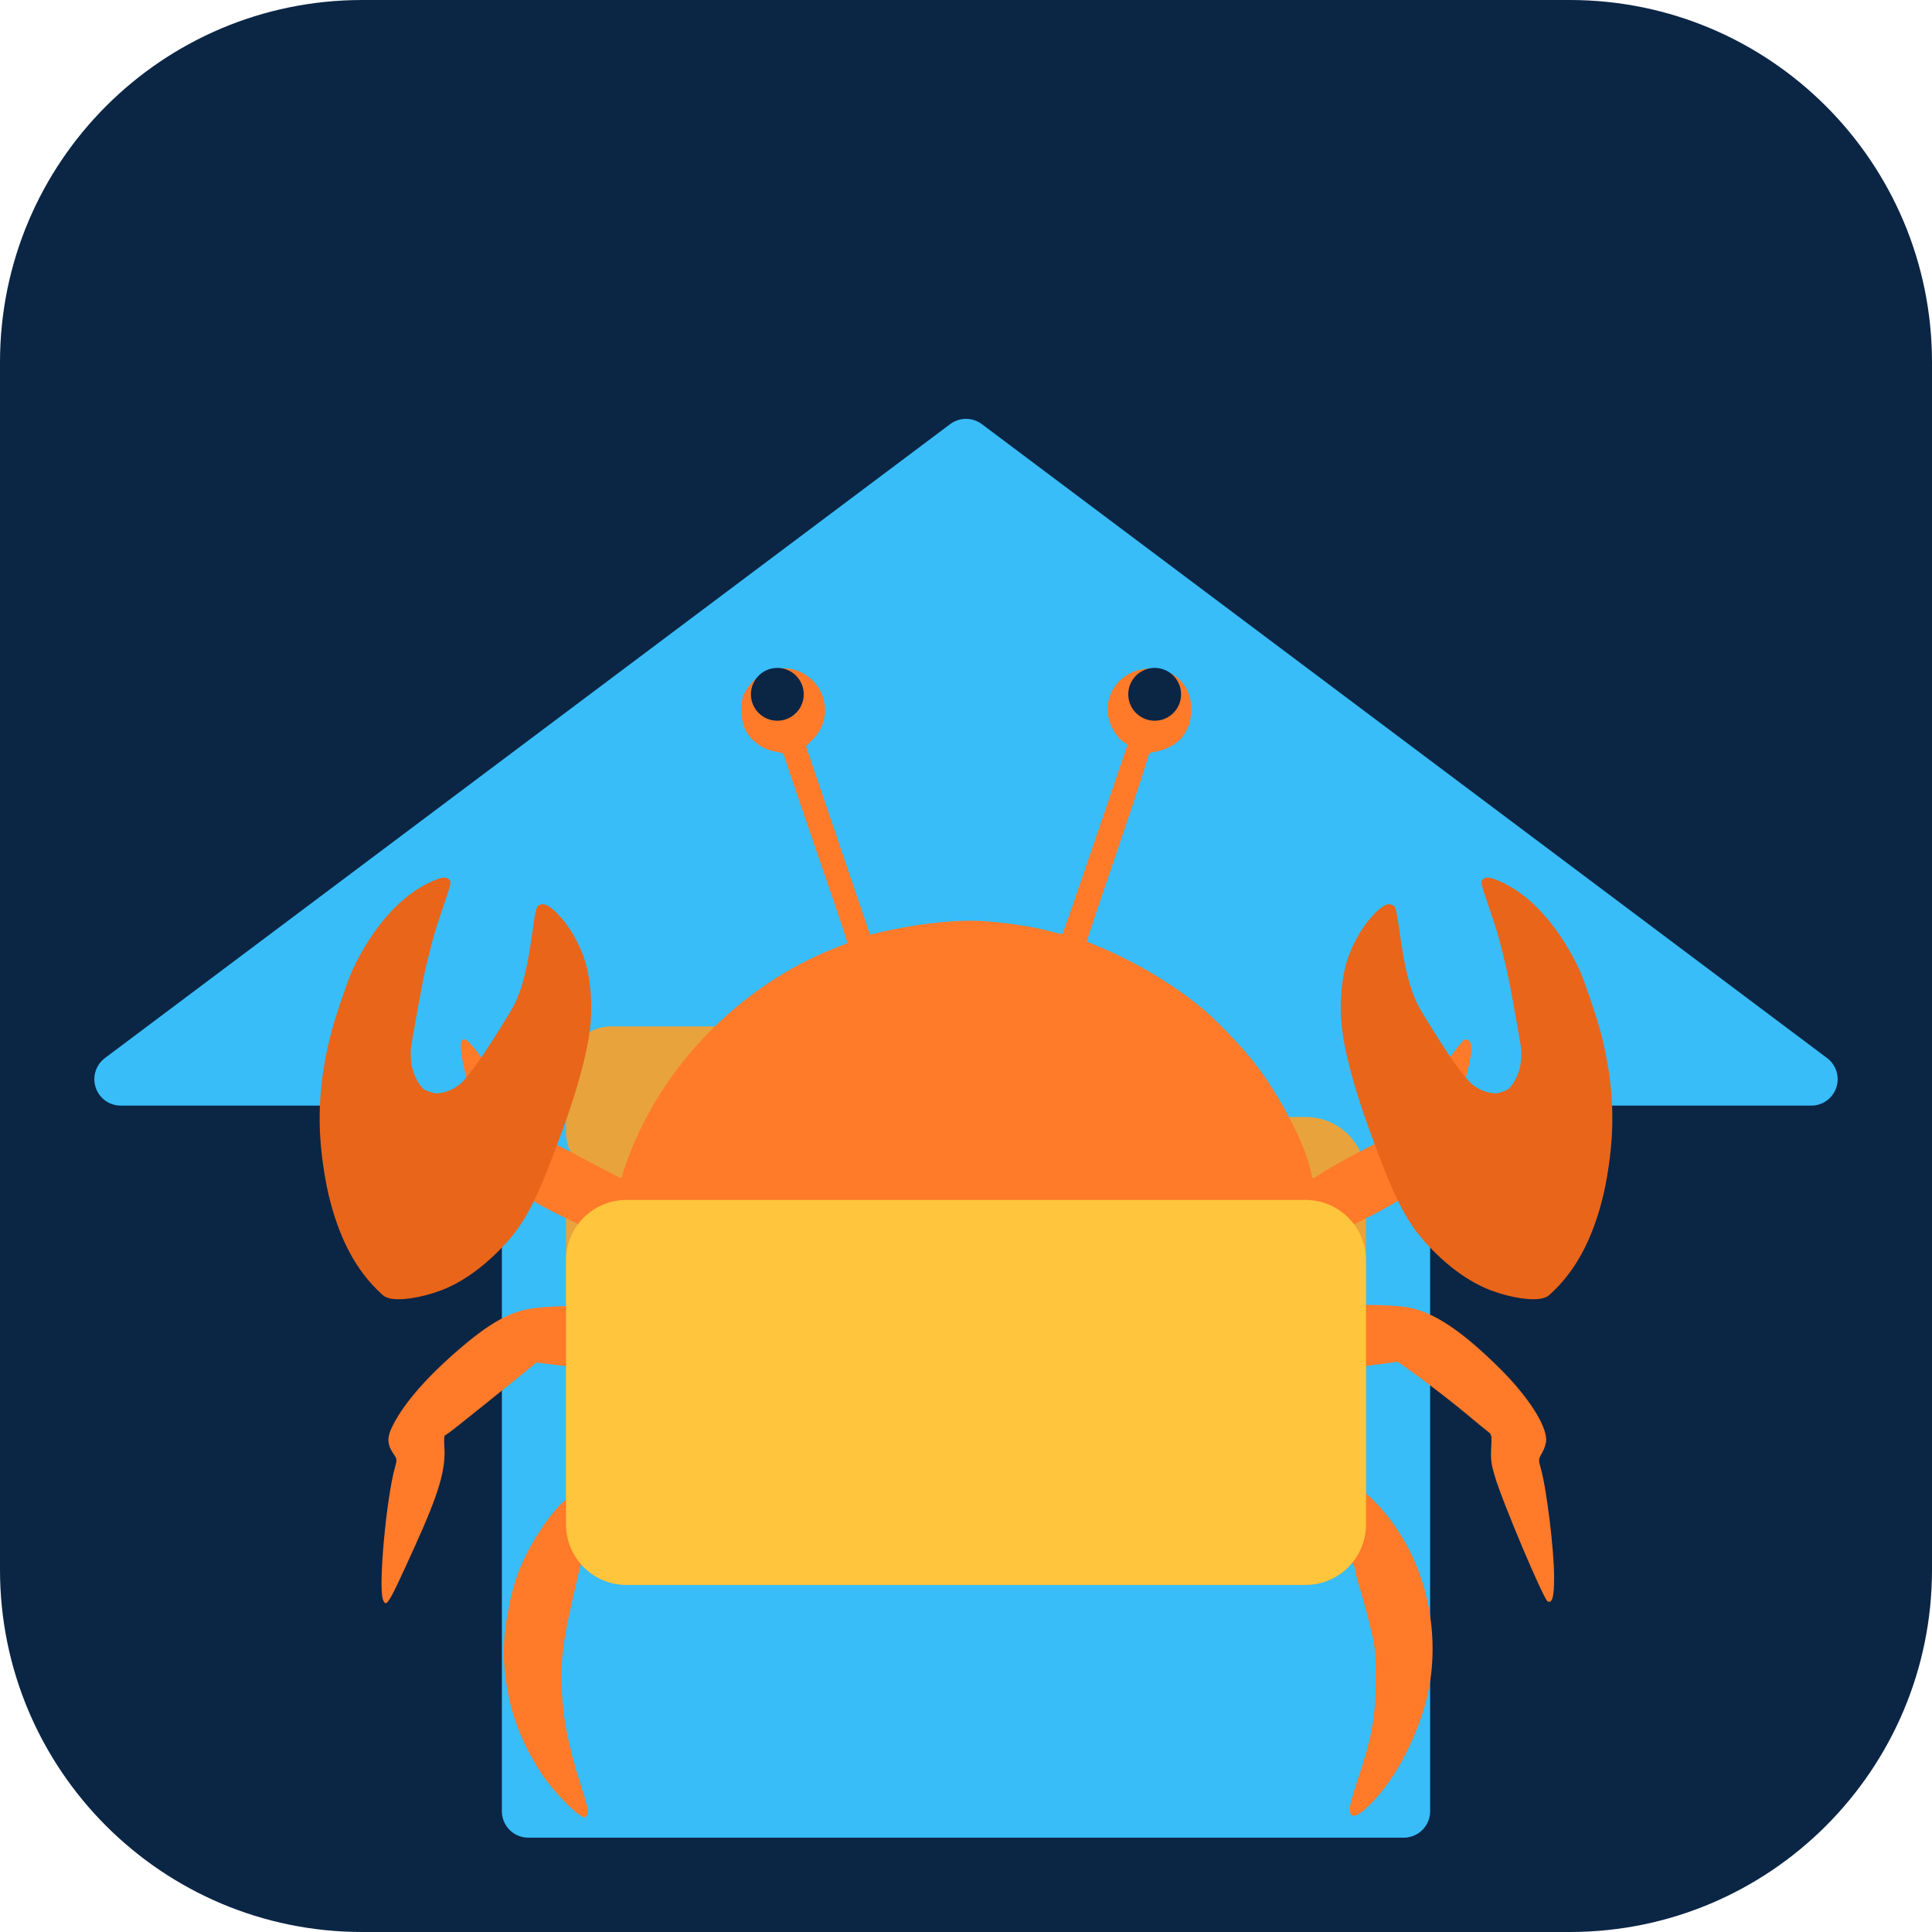
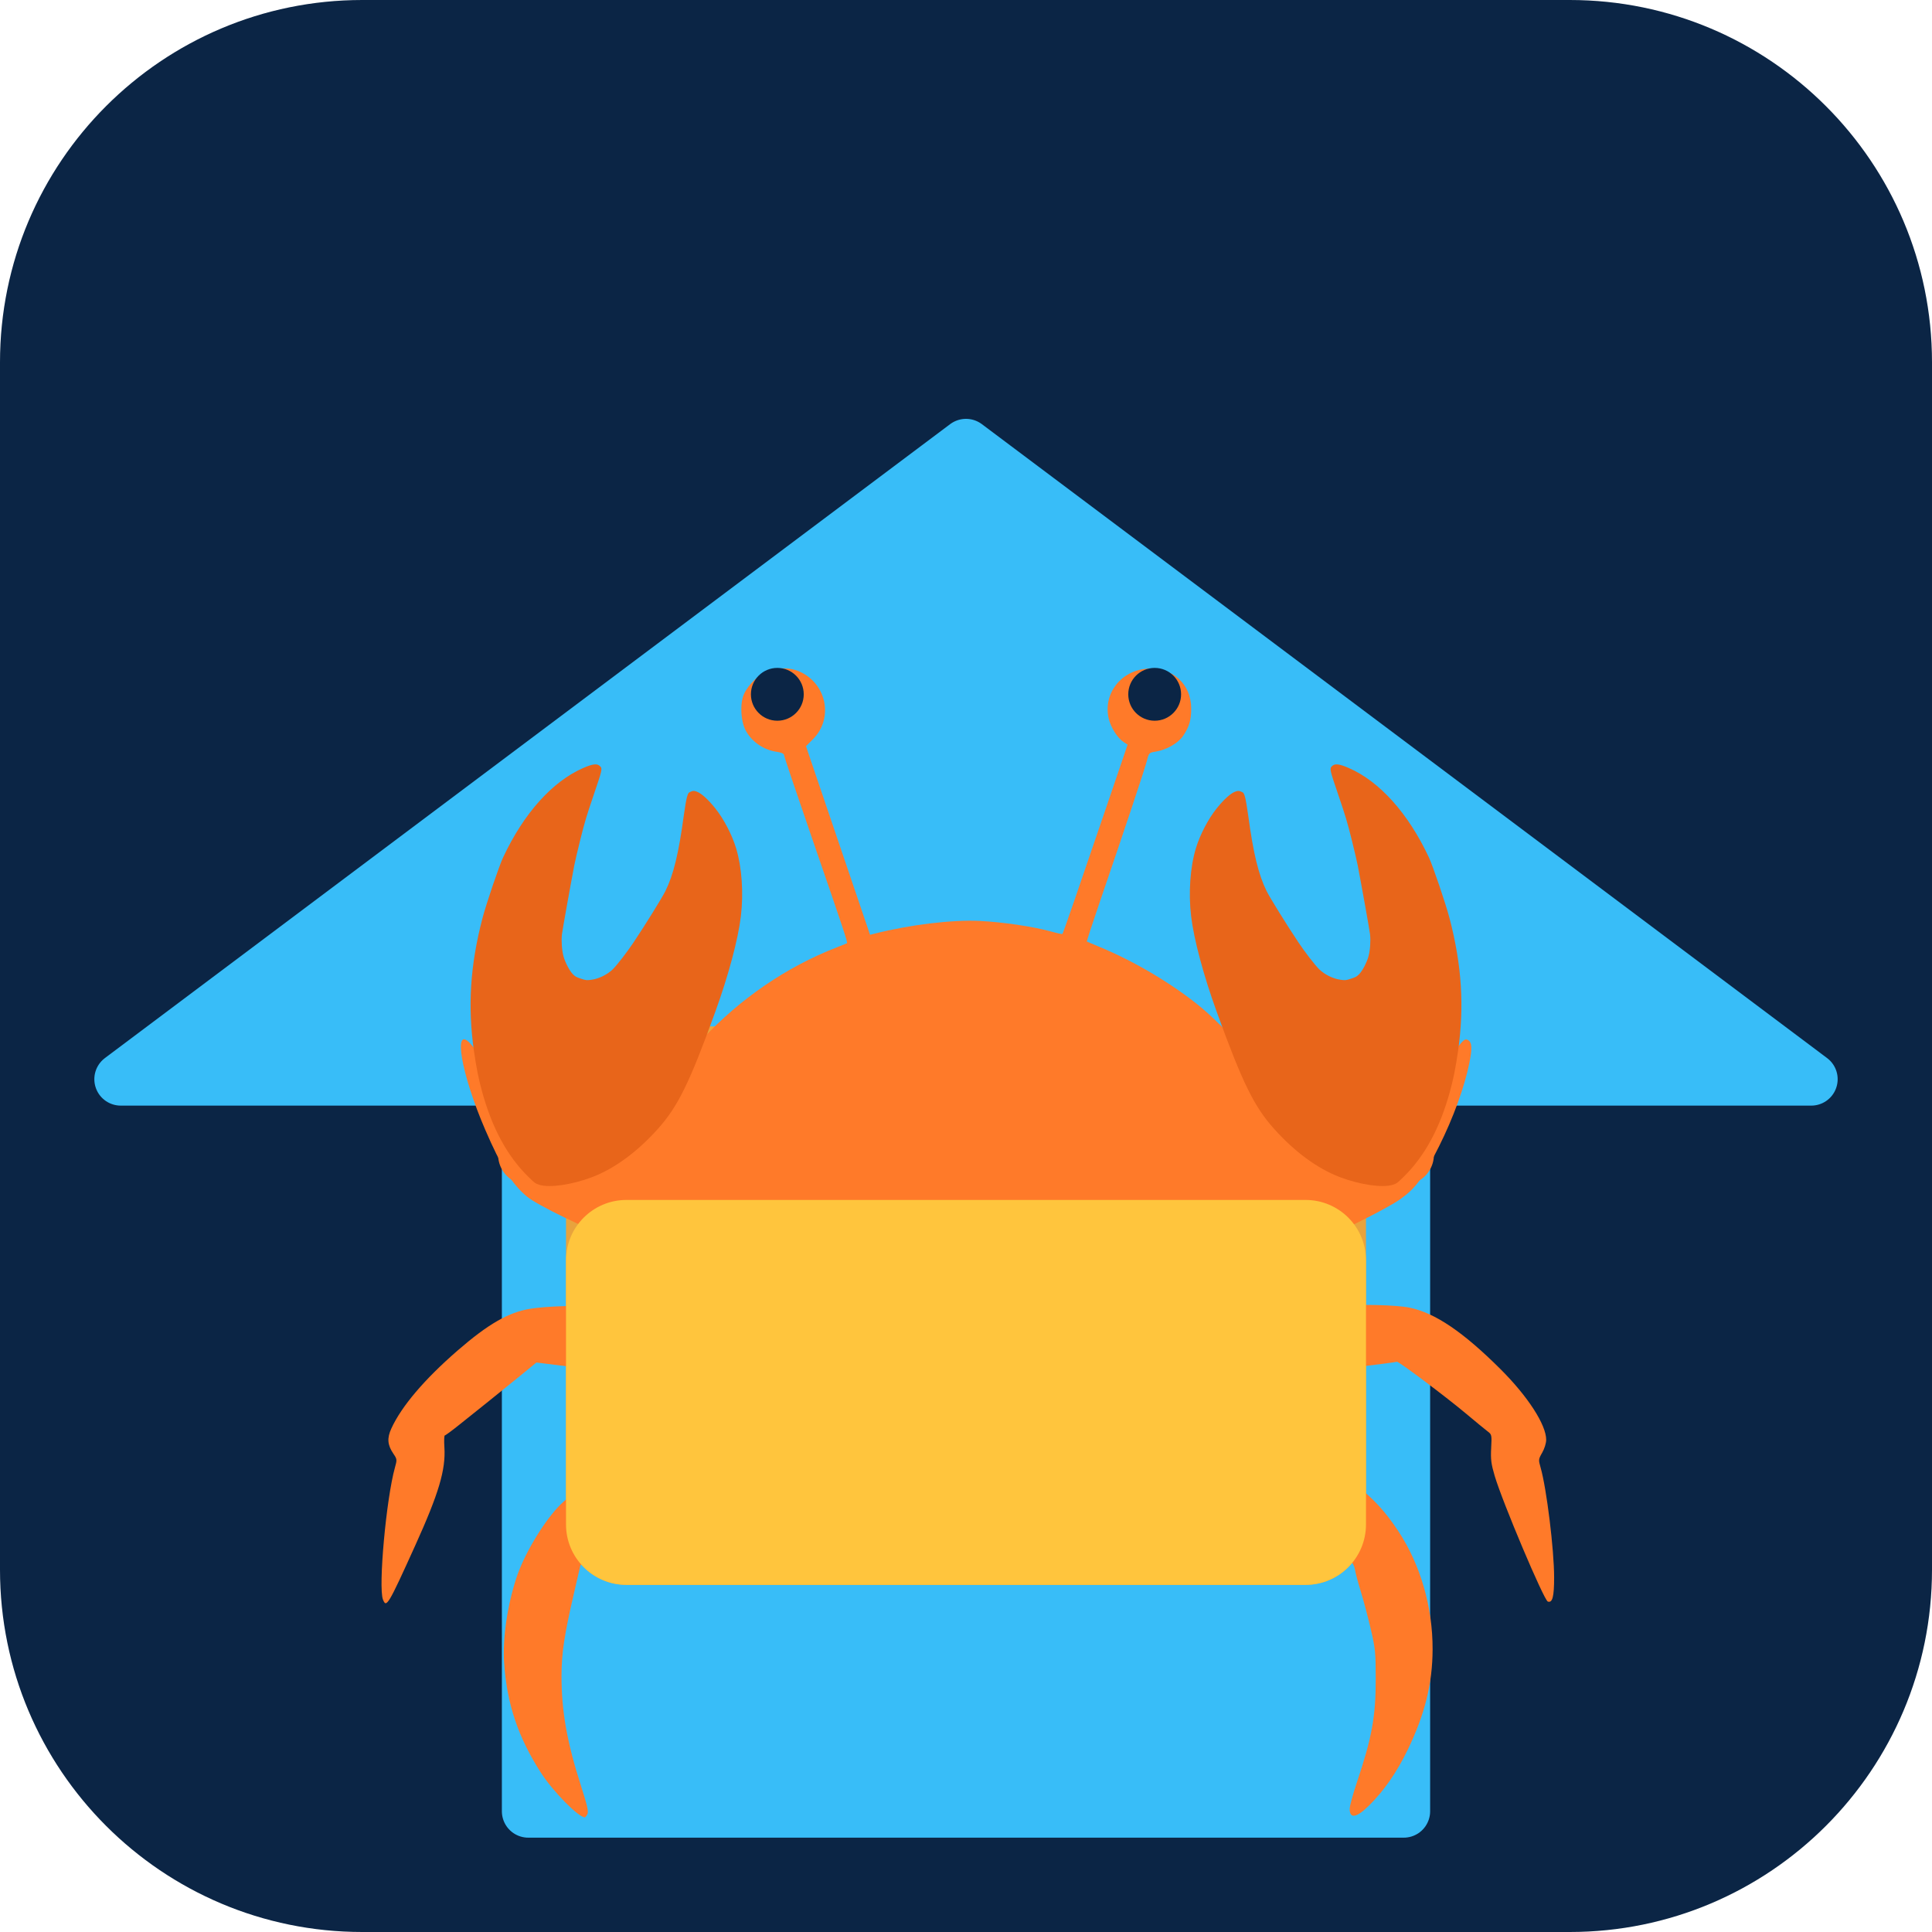
<svg xmlns="http://www.w3.org/2000/svg" viewBox="0 0 512 512" width="512" height="512">
  <rect x="0" y="0" width="512" height="512" rx="96" fill="#0B2545" />
  <path d="M256 118 L480 286 H372 V480 H140 V286 H32 Z" fill="#38BDF8" stroke="#38BDF8" stroke-width="14" stroke-linejoin="round" />
  <rect x="150" y="272" width="92" height="40" rx="12" fill="#E8A33D" />
  <rect x="150" y="296" width="212" height="124" rx="16" fill="#E8A33D" />
  <g fill="#FF7A29" transform="translate(41.0,120.0) scale(0.42)">
    <path d="M 385.462 138.366 C 379.171 141.295, 372.670 148.536, 371.011 154.462 C 369.417 160.155, 370.091 169.384, 372.461 174.320 C 376.090 181.881, 383.914 187.478, 392.497 188.655 C 395.017 189, 397 189.805, 397 190.484 C 397 191.150, 405.365 215.951, 415.588 245.598 C 434.707 301.039, 437.365 309.029, 436.818 309.430 C 436.643 309.559, 433.800 310.711, 430.500 311.990 C 366.087 336.965, 313.856 392.911, 294.429 457.738 C 294.363 457.959, 275.367 448.061, 261.500 440.580 C 258.200 438.800, 253.025 436.357, 250 435.151 C 245.755 433.460, 243.998 432.083, 242.301 429.120 C 241.091 427.007, 235.910 419.929, 230.788 413.390 C 225.666 406.850, 217.024 395.650, 211.582 388.500 C 206.141 381.350, 200.550 374.262, 199.158 372.750 C 187.944 360.570, 193.332 391.879, 208.494 427 C 218.707 450.657, 225.407 461.394, 234.912 469.332 C 241.183 474.570, 272.891 490.027, 288.250 495.333 C 289.587 495.794, 290.002 497.066, 290.008 500.719 C 290.018 507.229, 291.548 516.507, 294.639 528.802 C 296.064 534.468, 297.065 539.223, 296.865 539.368 C 296.664 539.514, 290.200 539.240, 282.500 538.760 C 267.511 537.825, 247.349 538.411, 236.975 540.081 C 223.284 542.286, 210.353 549.727, 191 566.536 C 170.154 584.642, 155.713 601.648, 149.314 615.626 C 146.491 621.792, 146.838 626.009, 150.628 631.594 C 152.941 635.002, 152.972 635.294, 151.567 640.310 C 146.085 659.878, 141.017 715.653, 144.006 723.516 C 146.141 729.131, 147.301 727.193, 164.362 689.500 C 179.264 656.580, 183.691 641.674, 182.781 627.495 C 182.517 623.373, 182.638 620, 183.050 620 C 183.462 620, 187.584 616.962, 192.210 613.250 C 196.836 609.538, 205.319 602.753, 211.060 598.173 C 216.802 593.593, 225.853 586.280, 231.173 581.921 L 240.846 573.997 264.460 576.953 C 277.448 578.580, 294.618 580.466, 302.614 581.145 L 317.154 582.381 318.971 585.940 C 321.545 590.982, 331.523 604.808, 335.779 609.232 C 337.754 611.284, 339.174 613.113, 338.935 613.297 C 338.696 613.480, 330.721 617.537, 321.214 622.311 C 290.891 637.538, 263.891 654.938, 254.255 665.464 C 244.108 676.547, 232.734 695.965, 228.167 710 C 222.413 727.684, 219.444 748.299, 220.461 763.500 C 222.189 789.296, 229.299 810.516, 243.704 832.870 C 251.337 844.713, 267.380 861, 271.415 861 C 271.698 861, 272.411 860.101, 272.999 859.002 C 273.849 857.413, 273.043 853.808, 269.059 841.390 C 260.102 813.468, 256.639 793.916, 256.682 771.500 C 256.710 757.347, 258.484 745.638, 264.564 719.500 C 266.483 711.250, 268.250 703.585, 268.491 702.466 C 268.750 701.266, 270.793 699.527, 273.476 698.224 C 275.977 697.009, 286.612 690.397, 297.110 683.531 C 307.608 676.665, 321.891 668.157, 328.849 664.625 C 335.807 661.092, 348.047 654.887, 356.049 650.836 L 370.598 643.470 379.549 649.271 C 402.879 664.390, 434.871 677.472, 462.071 683.014 C 485.105 687.709, 520.167 689.441, 541.500 686.939 C 580.997 682.306, 615.172 670.020, 646.363 649.237 C 653.342 644.587, 657.666 642.290, 658.382 642.853 C 659.459 643.700, 664.647 646.473, 690.500 660.017 C 707.751 669.055, 732.751 684.426, 754.613 699.436 C 755.874 700.302, 756.977 702.452, 757.347 704.767 C 757.688 706.902, 759.348 713.115, 761.036 718.574 C 762.723 724.033, 765.524 734.575, 767.259 742 C 770.174 754.474, 770.416 756.868, 770.437 773.500 C 770.468 797.352, 768.037 810.718, 758.530 838.958 C 756.039 846.360, 754 853.871, 754 855.649 C 754 862.151, 758.426 861.308, 766.492 853.268 C 775.798 843.991, 783.798 832.427, 790.542 818.500 C 801.458 795.959, 806.241 776.706, 806.317 755 C 806.410 728.313, 798.661 701.559, 784.733 680.478 C 769.184 656.944, 754.138 645.561, 709.250 623.375 C 697.563 617.599, 688 612.695, 688 612.478 C 688 612.261, 691.188 608.128, 695.084 603.292 C 698.980 598.456, 703.811 591.740, 705.820 588.367 L 709.472 582.233 716.986 581.575 C 728.627 580.554, 783.374 573.959, 783.809 573.525 C 784.439 572.894, 814.562 595.480, 827 605.909 C 833.325 611.212, 839.675 616.433, 841.111 617.510 C 843.640 619.407, 843.708 619.736, 843.277 627.984 C 842.904 635.124, 843.260 637.951, 845.480 645.484 C 850.341 661.983, 876.568 724.023, 879.028 724.843 C 881.959 725.820, 883 721.812, 882.999 709.559 C 882.997 692.105, 878.237 653.429, 874.481 640.350 C 873.048 635.358, 873.079 635.066, 875.489 630.850 C 876.900 628.381, 877.981 624.891, 877.988 622.779 C 878.019 613.305, 866.398 595.344, 849.088 578.109 C 825.583 554.707, 807.960 542.774, 791.930 539.407 C 783.308 537.596, 759.702 537.090, 741.116 538.318 L 728.731 539.136 729.406 536.818 C 732.184 527.283, 735.128 512.017, 735.652 504.435 L 736.277 495.371 741.389 493.577 C 750.732 490.298, 778.394 476.259, 785.763 471.057 C 795.625 464.095, 800.293 457.750, 810.375 437.609 C 819.322 419.734, 826.445 400.196, 829.465 385.248 C 831.385 375.748, 831.211 372.147, 828.761 370.613 C 827.367 369.740, 826.546 370.018, 824.628 372.012 C 822.050 374.691, 787.478 420.457, 782.207 428.169 C 779.868 431.590, 778.145 433.016, 775.758 433.504 C 772.540 434.162, 743.599 449.626, 735.130 455.212 C 732.727 456.797, 730.670 457.960, 730.559 457.797 C 730.449 457.634, 729.815 455.050, 729.152 452.056 C 725.377 435.020, 709.458 404.776, 693.593 384.500 C 685.565 374.240, 669.933 357.989, 660.695 350.300 C 642.913 335.500, 618.065 320.704, 595.500 311.478 C 591.650 309.904, 588.351 308.515, 588.168 308.393 C 587.986 308.270, 591.514 297.444, 596.008 284.335 C 611.695 238.581, 624.748 199.461, 626.032 194.352 C 627.281 189.382, 627.467 189.182, 631.413 188.571 C 638.285 187.508, 645.704 183.296, 648.845 178.675 C 652.770 172.901, 654 168.759, 654 161.318 C 654 145.776, 642.098 135.080, 626.078 136.227 C 609.695 137.399, 598.429 151.934, 601.896 167.426 C 603.194 173.224, 607.404 179.908, 611.414 182.536 L 613.868 184.143 600.526 223.322 C 582.638 275.850, 573.194 303.140, 572.748 303.585 C 572.546 303.788, 569.257 303.076, 565.440 302.003 C 554.660 298.974, 534.798 296.042, 520.500 295.369 C 502.881 294.539, 476.355 297.768, 453.932 303.472 L 451.364 304.126 431.150 244.621 L 410.936 185.116 415.312 180.741 C 428.384 167.669, 424.127 145.822, 407 138.079 C 400.668 135.216, 391.978 135.331, 385.462 138.366" />
  </g>
  <rect x="150" y="318" width="212" height="102" rx="16" fill="#FFC53D" />
-   <g fill="#E8651A" transform="rotate(-72 100 322) translate(48.0,242.4) scale(0.1688)">
+   <g stroke="#FF7A29" stroke-width="16" stroke-linecap="round">
+     <line x1="168" y1="306" x2="140" y2="306" />
+     <line x1="344" y1="306" x2="372" y2="306" />
+   </g>
+   <g fill="#E8651A" transform="translate(40,-30) rotate(-72 100 322) translate(48.0,242.4) scale(0.1688)">
    <path d="M 560 314.076 C 483.768 318.510, 420.715 334.684, 356.694 366.225 C 333.385 377.708, 318.172 386.270, 301 397.568 C 251.168 430.355, 216.846 466.498, 196.195 507.934 C 189.792 520.783, 189.502 521.676, 189.552 528.434 C 189.676 545.154, 205.550 577.232, 226.700 603.500 C 250.292 632.801, 286.518 658.814, 331 678.393 C 373.978 697.310, 414.908 703.127, 533 707.103 C 593.897 709.153, 652.607 706.060, 688.500 698.910 C 724.745 691.690, 761.992 676.622, 787.500 658.859 C 805.650 646.221, 825.001 626.545, 836.697 608.837 C 847.111 593.069, 853 579.766, 853 572.009 C 853 567.919, 852.479 566.449, 850.077 563.766 C 847.288 560.649, 846.843 560.506, 840.327 560.629 C 836.572 560.700, 823.375 562.600, 811 564.851 C 751.886 575.603, 717.535 578.203, 689.358 574.057 C 677.568 572.323, 629.875 560.604, 597.352 551.451 C 579.354 546.386, 555.134 537.705, 546.841 533.347 C 536.604 527.968, 526.364 517.539, 521.342 507.378 C 517.738 500.085, 517.501 499.044, 517.509 490.552 C 517.517 482.525, 517.845 480.878, 520.400 476.006 C 523.819 469.485, 534.127 458.985, 542.500 453.493 C 550.506 448.242, 564.664 442.519, 574.500 440.559 C 581.318 439.200, 648.028 429.995, 683.500 425.519 C 689.550 424.755, 708.675 423.150, 726 421.951 C 753.305 420.062, 762.816 419.845, 797.420 420.324 C 840.024 420.913, 841.440 420.783, 843.970 416.055 C 847.006 410.383, 844.180 404.018, 833.067 391.500 C 798.020 352.020, 736.577 324.849, 661 315.409 C 645.952 313.529, 583.554 312.706, 560 314.076" />
  </g>
-   <g fill="#E8651A" transform="translate(512,0) scale(-1,1) rotate(-72 100 322) translate(48.0,242.4) scale(0.1688)">
+   <g fill="#E8651A" transform="translate(512,0) scale(-1,1) translate(40,-30) rotate(-72 100 322) translate(48.0,242.4) scale(0.1688)">
    <path d="M 560 314.076 C 483.768 318.510, 420.715 334.684, 356.694 366.225 C 333.385 377.708, 318.172 386.270, 301 397.568 C 251.168 430.355, 216.846 466.498, 196.195 507.934 C 189.792 520.783, 189.502 521.676, 189.552 528.434 C 189.676 545.154, 205.550 577.232, 226.700 603.500 C 250.292 632.801, 286.518 658.814, 331 678.393 C 373.978 697.310, 414.908 703.127, 533 707.103 C 593.897 709.153, 652.607 706.060, 688.500 698.910 C 724.745 691.690, 761.992 676.622, 787.500 658.859 C 805.650 646.221, 825.001 626.545, 836.697 608.837 C 847.111 593.069, 853 579.766, 853 572.009 C 853 567.919, 852.479 566.449, 850.077 563.766 C 847.288 560.649, 846.843 560.506, 840.327 560.629 C 836.572 560.700, 823.375 562.600, 811 564.851 C 751.886 575.603, 717.535 578.203, 689.358 574.057 C 677.568 572.323, 629.875 560.604, 597.352 551.451 C 579.354 546.386, 555.134 537.705, 546.841 533.347 C 536.604 527.968, 526.364 517.539, 521.342 507.378 C 517.738 500.085, 517.501 499.044, 517.509 490.552 C 517.517 482.525, 517.845 480.878, 520.400 476.006 C 523.819 469.485, 534.127 458.985, 542.500 453.493 C 550.506 448.242, 564.664 442.519, 574.500 440.559 C 581.318 439.200, 648.028 429.995, 683.500 425.519 C 689.550 424.755, 708.675 423.150, 726 421.951 C 753.305 420.062, 762.816 419.845, 797.420 420.324 C 840.024 420.913, 841.440 420.783, 843.970 416.055 C 847.006 410.383, 844.180 404.018, 833.067 391.500 C 798.020 352.020, 736.577 324.849, 661 315.409 C 645.952 313.529, 583.554 312.706, 560 314.076" />
  </g>
  <circle cx="206" cy="184" r="7" fill="#0B2545" />
  <circle cx="306" cy="184" r="7" fill="#0B2545" />
</svg>
